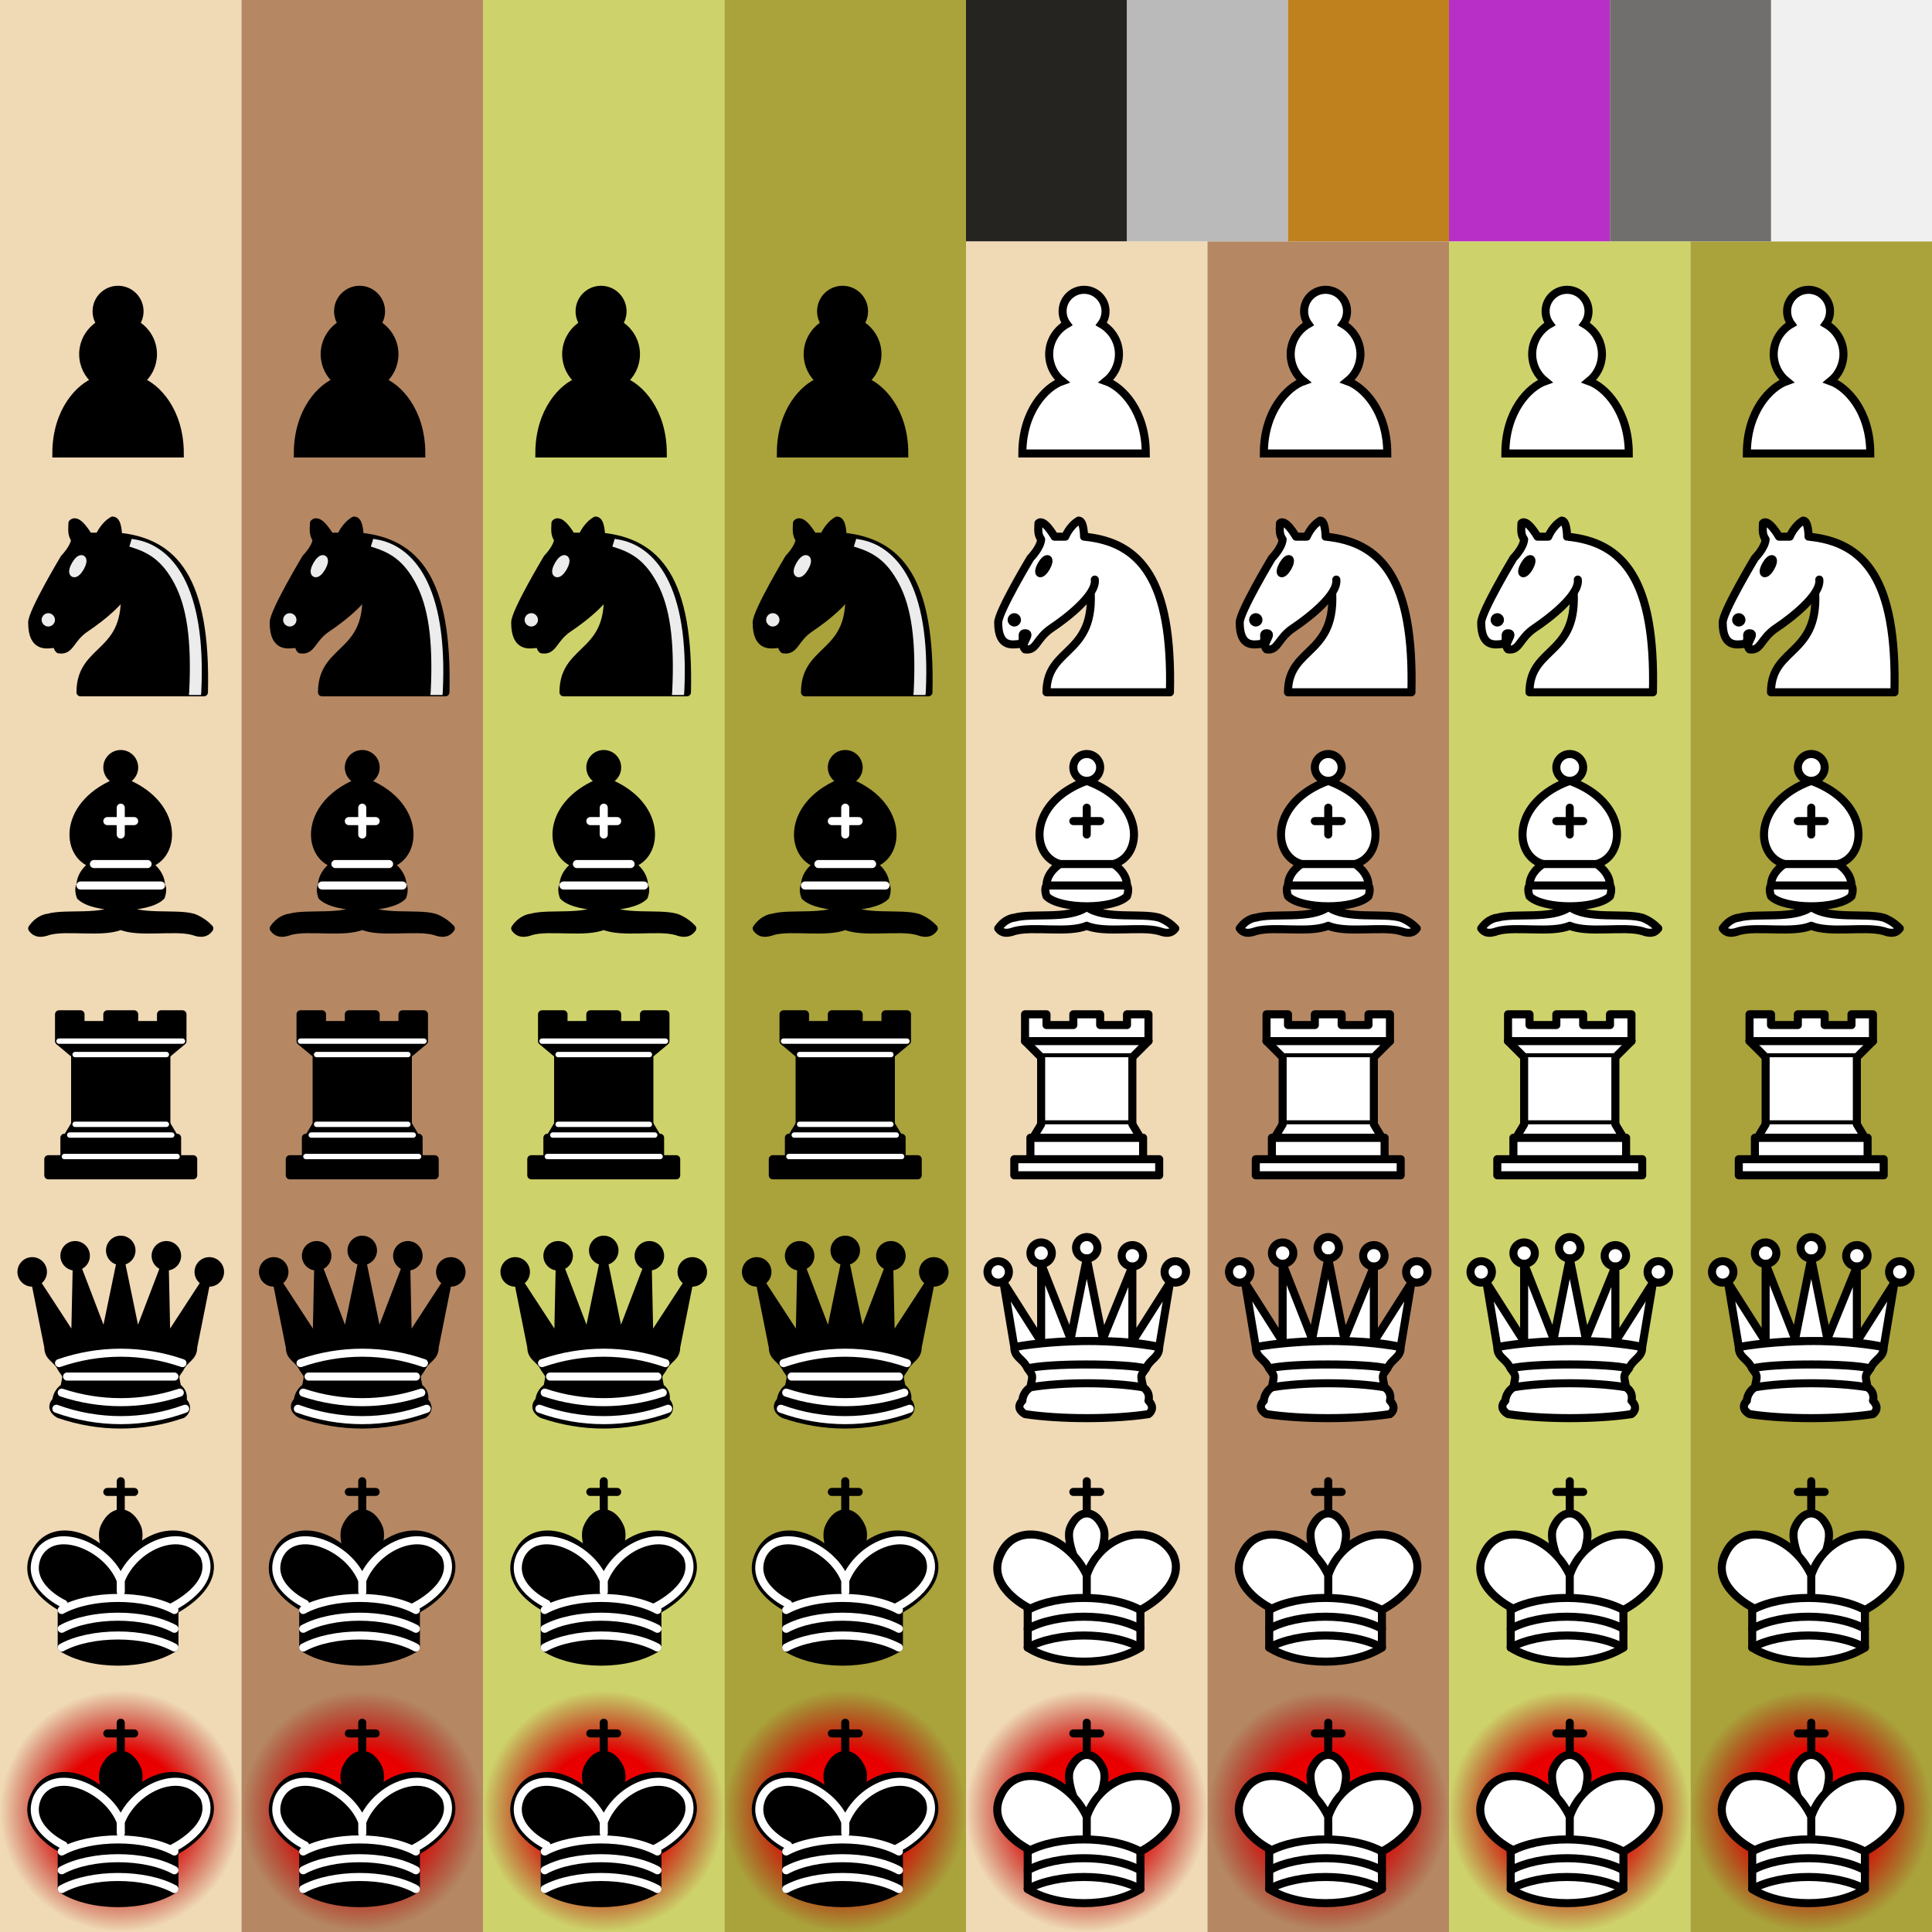
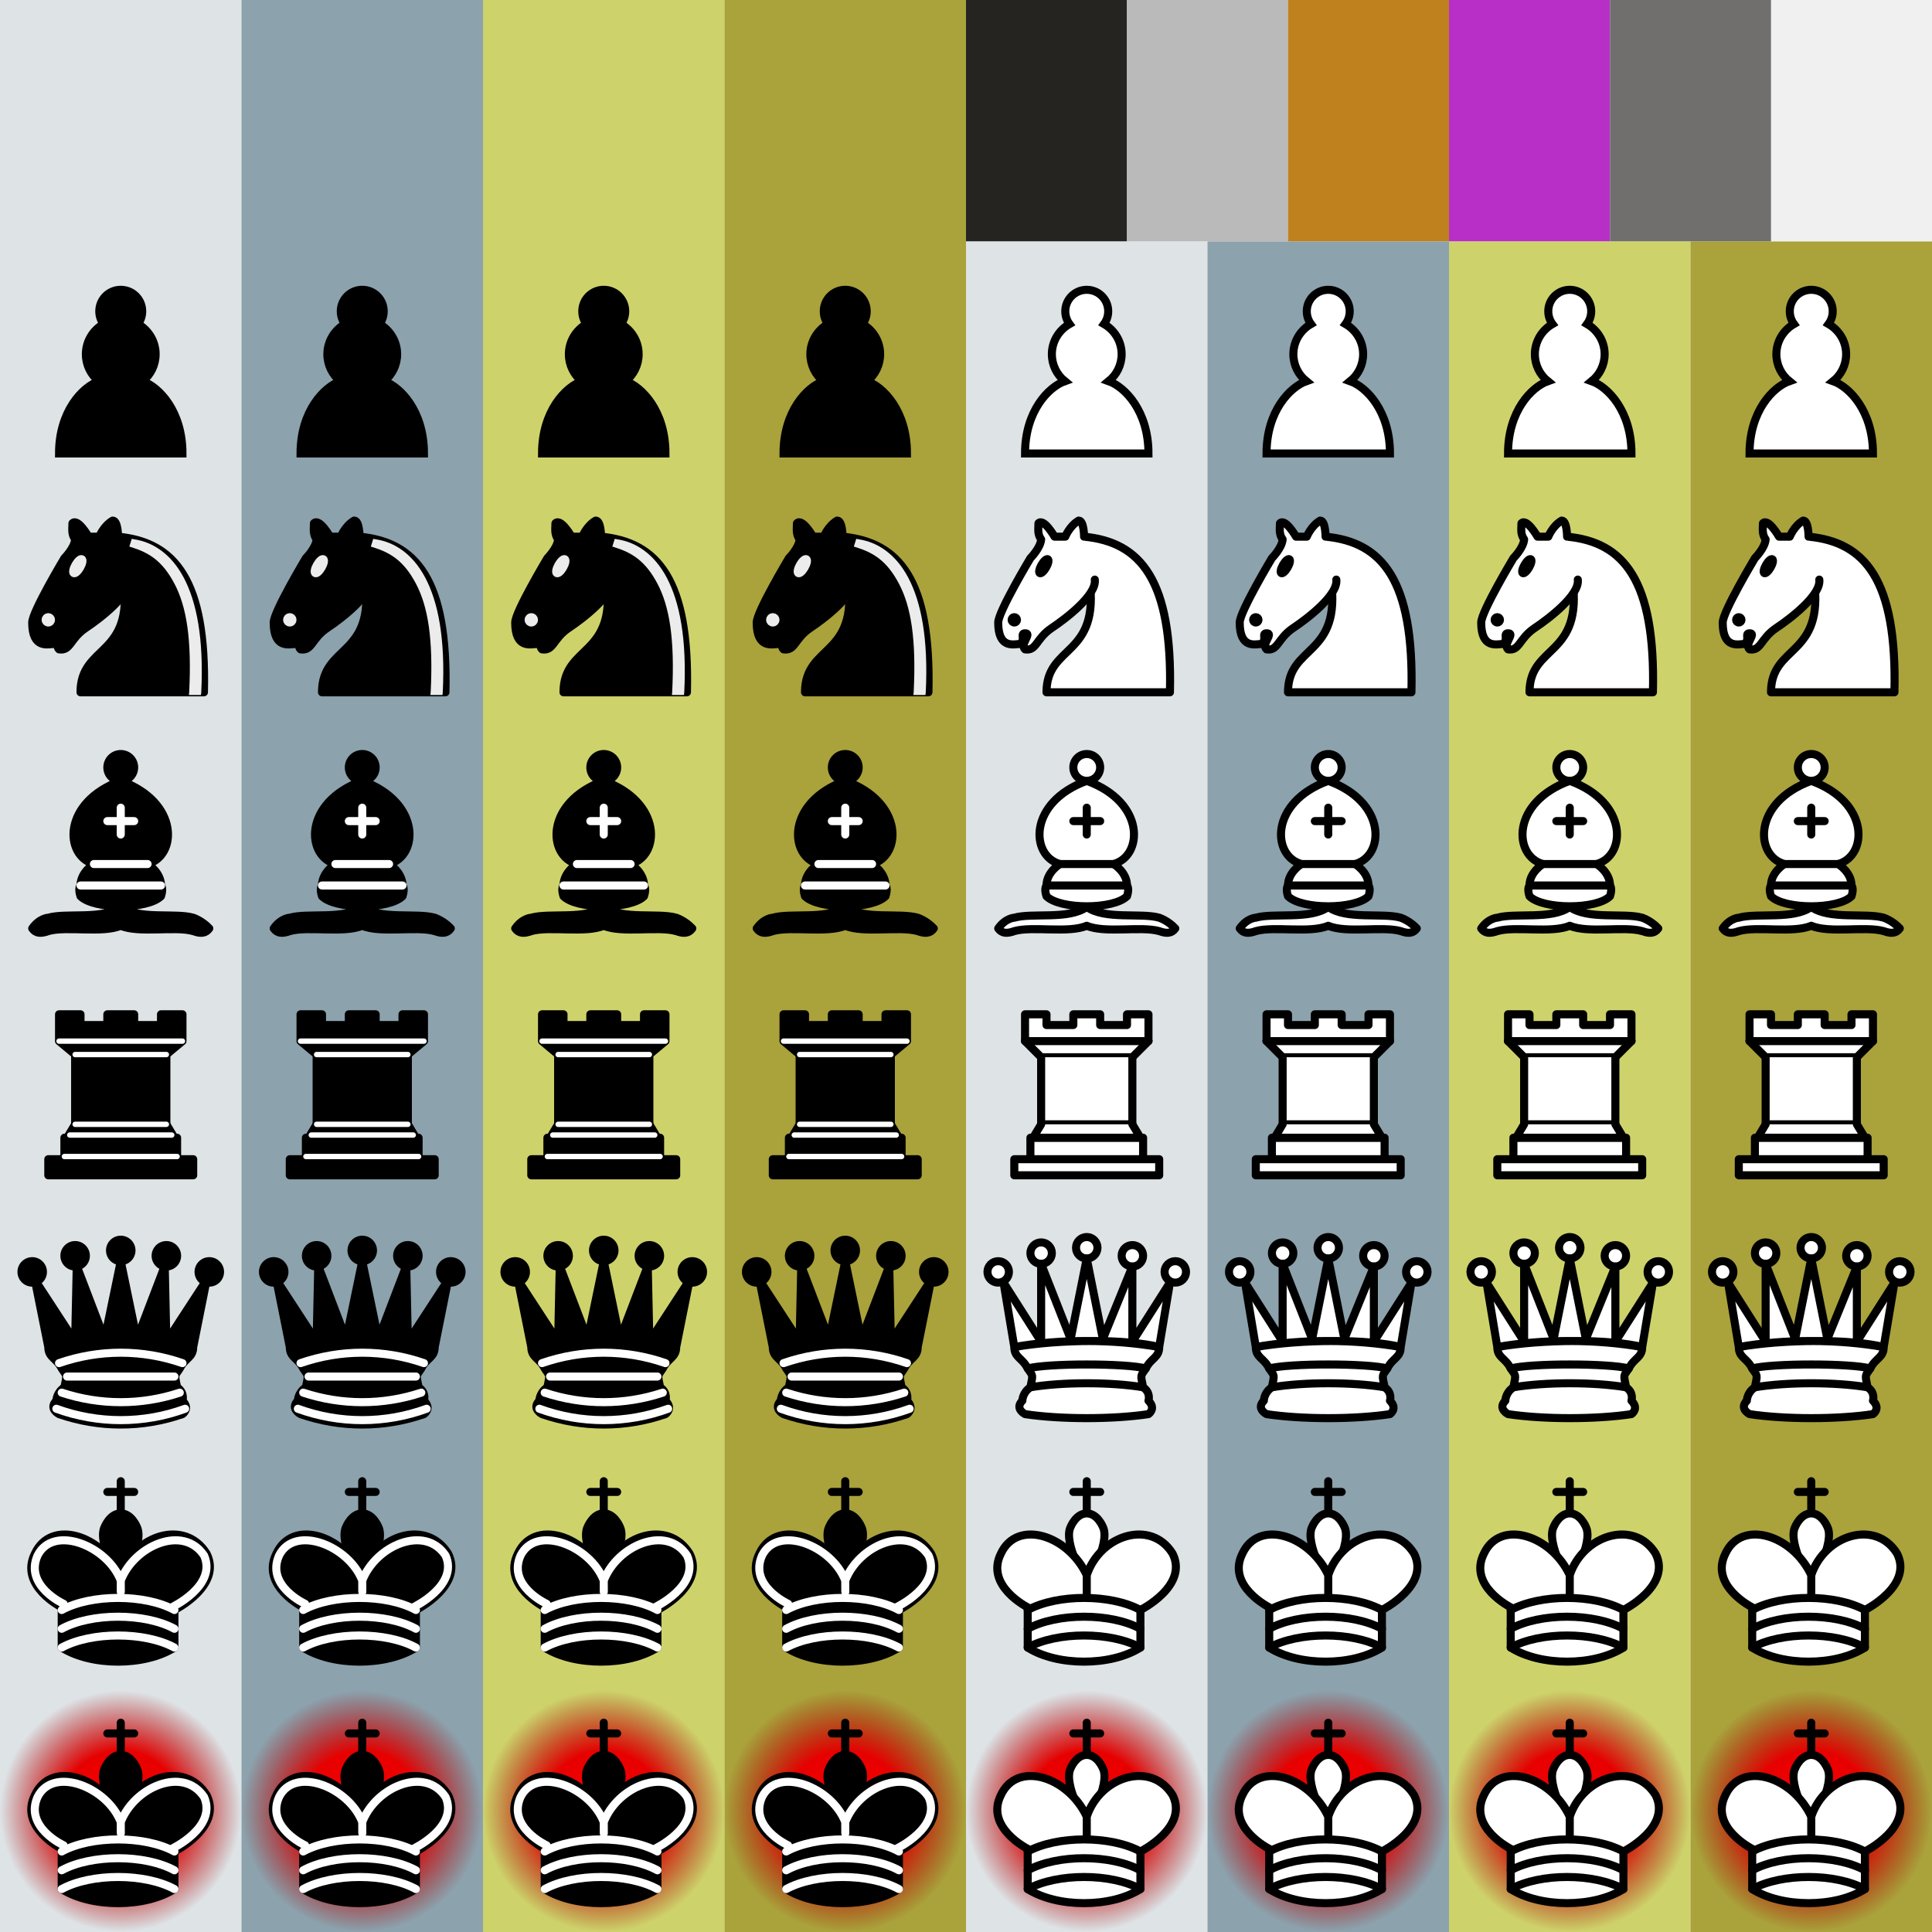
<svg xmlns="http://www.w3.org/2000/svg" xmlns:xlink="http://www.w3.org/1999/xlink" version="1.1" viewBox="0 0 360 360">
  <defs>
    <g id="black-bishop" class="black bishop" fill="none" fill-rule="evenodd" stroke="#000" stroke-width="1.5" stroke-linecap="round" stroke-linejoin="round">
      <path d="M9 36c3.39-.97 10.11.43 13.5-2 3.39 2.43 10.11 1.03 13.5 2 0 0 1.65.54 3 2-.68.97-1.65.99-3 .5-3.39-.97-10.11.46-13.5-1-3.39 1.46-10.11.03-13.5 1-1.354.49-2.323.47-3-.5 1.354-1.94 3-2 3-2zm6-4c2.5 2.5 12.5 2.5 15 0 .5-1.5 0-2 0-2 0-2.5-2.5-4-2.5-4 5.5-1.5 6-11.5-5-15.5-11 4-10.5 14-5 15.5 0 0-2.5 1.5-2.5 4 0 0-.5.5 0 2zM25 8a2.5 2.5 0 1 1-5 0 2.5 2.5 0 1 1 5 0z" fill="#000" stroke-linecap="butt" />
      <path d="M17.5 26h10M15 30h15m-7.5-14.5v5M20 18h5" stroke="#fff" stroke-linejoin="miter" />
    </g>
    <g id="black-king" class="black king" fill="none" fill-rule="evenodd" stroke="#000" stroke-width="1.5" stroke-linecap="round" stroke-linejoin="round">
      <path d="M22.5 11.63V6" stroke-linejoin="miter" />
      <path d="M22.5 25s4.5-7.5 3-10.5c0 0-1-2.5-3-2.5s-3 2.5-3 2.5c-1.5 3 3 10.5 3 10.5" fill="#000" stroke-linecap="butt" stroke-linejoin="miter" />
      <path d="M11.5 37c5.5 3.5 15.5 3.5 21 0v-7s9-4.5 6-10.5c-4-6.5-13.5-3.5-16 4V27v-3.5c-3.5-7.5-13-10.5-16-4-3 6 5 10 5 10V37z" fill="#000" />
      <path d="M20 8h5" stroke-linejoin="miter" />
      <path d="M32 29.5s8.5-4 6.03-9.65C34.15 14 25 18 22.5 24.5l.01 2.1-.01-2.1C20 18 9.906 14 6.997 19.85c-2.497 5.65 4.853 9 4.853 9M11.5 30c5.5-3 15.5-3 21 0m-21 3.5c5.5-3 15.5-3 21 0m-21 3.5c5.5-3 15.5-3 21 0" stroke="#fff" />
    </g>
    <g id="black-knight" class="black knight" fill="none" fill-rule="evenodd" stroke="#000" stroke-width="1.5" stroke-linecap="round" stroke-linejoin="round">
      <path d="M 22,10 C 32.5,11 38.5,18 38,39 L 15,39 C 15,30 25,32.5 23,18" style="fill:#000000; stroke:#000000;" />
      <path d="M 24,18 C 24.38,20.91 18.45,25.37 16,27 C 13,29 13.18,31.34 11,31 C 9.958,30.06 12.41,27.96 11,28 C 10,28 11.19,29.23 10,30 C 9,30 5.997,31 6,26 C 6,24 12,14 12,14 C 12,14 13.89,12.1 14,10.5 C 13.27,9.506 13.5,8.5 13.5,7.5 C 14.5,6.5 16.5,10 16.5,10 L 18.5,10 C 18.5,10 19.28,8.008 21,7 C 22,7 22,10 22,10" style="fill:#000000; stroke:#000000;" />
      <path d="M 9.5 25.5 A 0.5 0.5 0 1 1 8.5,25.5 A 0.5 0.5 0 1 1 9.5 25.5 z" style="fill:#ececec; stroke:#ececec;" />
      <path d="M 15 15.5 A 0.5 1.5 0 1 1 14,15.5 A 0.5 1.5 0 1 1 15 15.5 z" transform="matrix(0.866,0.5,-0.5,0.866,9.693,-5.173)" style="fill:#ececec; stroke:#ececec;" />
      <path d="M 24.55,10.4 L 24.1,11.85 L 24.6,12 C 27.75,13 30.25,14.49 32.5,18.75 C 34.75,23.01 35.75,29.06 35.25,39 L 35.2,39.5 L 37.45,39.5 L 37.5,39 C 38,28.94 36.62,22.15 34.25,17.66 C 31.88,13.17 28.46,11.02 25.06,10.5 L 24.55,10.4 z " style="fill:#ececec; stroke:none;" />
    </g>
    <g id="black-pawn" class="black pawn">
-       <path d="M22 9c-2.21 0-4 1.79-4 4 0 .89.29 1.71.78 2.38-1.95 1.12-3.28 3.21-3.28 5.62 0 2.03.94 3.84 2.41 5.03-3 1.06-7.41 5.55-7.41 13.47h23c0-7.92-4.41-12.41-7.41-13.47 1.47-1.19 2.41-3 2.41-5.03 0-2.41-1.33-4.5-3.28-5.62.49-.67.78-1.49.78-2.38 0-2.21-1.79-4-4-4z" stroke="#000" stroke-width="1.5" stroke-linecap="round" />
+       <path d="M22.5 9c-2.21 0-4 1.79-4 4 0 .89.29 1.71.78 2.38C17.33 16.5 16 18.59 16 21c0 2.03.94 3.84 2.41 5.03-3 1.06-7.41 5.55-7.41 13.47h23c0-7.92-4.41-12.41-7.41-13.47 1.47-1.19 2.41-3 2.41-5.03 0-2.41-1.33-4.5-3.28-5.62.49-.67.78-1.49.78-2.38 0-2.21-1.79-4-4-4z" fill="#000" stroke="#000" stroke-width="1.5" stroke-linecap="round" />
    </g>
    <g id="black-queen" class="black queen" fill="#000" fill-rule="evenodd" stroke="#000" stroke-width="1.5" stroke-linecap="round" stroke-linejoin="round">
      <g fill="#000" stroke="none">
        <circle cx="6" cy="12" r="2.75" />
        <circle cx="14" cy="9" r="2.75" />
        <circle cx="22.5" cy="8" r="2.75" />
        <circle cx="31" cy="9" r="2.75" />
        <circle cx="39" cy="12" r="2.75" />
      </g>
      <path d="M9 26c8.5-1.5 21-1.5 27 0l2.5-12.5L31 25l-.3-14.1-5.2 13.6-3-14.5-3 14.5-5.2-13.6L14 25 6.5 13.5 9 26zM9 26c0 2 1.5 2 2.5 4 1 1.5 1 1 .5 3.5-1.5 1-1.5 2.5-1.5 2.5-1.5 1.5.5 2.5.5 2.5 6.5 1 16.5 1 23 0 0 0 1.5-1 0-2.5 0 0 .5-1.5-1-2.5-.5-2.5-.5-2 .5-3.5 1-2 2.5-2 2.5-4-8.5-1.5-18.5-1.5-27 0z" stroke-linecap="butt" />
      <path d="M11 38.5a35 35 1 0 0 23 0" fill="none" stroke-linecap="butt" />
      <path d="M11 29a35 35 1 0 1 23 0M12.5 31.5h20M11.5 34.5a35 35 1 0 0 22 0M10.5 37.5a35 35 1 0 0 24 0" fill="none" stroke="#fff" />
    </g>
    <g id="black-rook" class="black rook" fill="#000" fill-rule="evenodd" stroke="#000" stroke-width="1.5" stroke-linecap="round" stroke-linejoin="round">
      <path d="M9 39h27v-3H9v3zM12.5 32l1.5-2.5h17l1.5 2.5h-20zM12 36v-4h21v4H12z" stroke-linecap="butt" />
      <path d="M14 29.5v-13h17v13H14z" stroke-linecap="butt" stroke-linejoin="miter" />
      <path d="M14 16.5L11 14h23l-3 2.5H14zM11 14V9h4v2h5V9h5v2h5V9h4v5H11z" stroke-linecap="butt" />
      <path d="M12 35.5h21M13 31.5h19M14 29.5h17M14 16.5h17M11 14h23" fill="none" stroke="#fff" stroke-width="1" stroke-linejoin="miter" />
    </g>
    <g id="white-bishop" class="white bishop" fill="none" fill-rule="evenodd" stroke="#000" stroke-width="1.5" stroke-linecap="round" stroke-linejoin="round">
      <g fill="#fff" stroke-linecap="butt">
        <path d="M9 36c3.39-.97 10.11.43 13.5-2 3.39 2.43 10.11 1.03 13.5 2 0 0 1.65.54 3 2-.68.97-1.65.99-3 .5-3.39-.97-10.11.46-13.5-1-3.39 1.46-10.11.03-13.5 1-1.354.49-2.323.47-3-.5 1.354-1.94 3-2 3-2zM15 32c2.5 2.5 12.5 2.5 15 0 .5-1.5 0-2 0-2 0-2.5-2.5-4-2.5-4 5.5-1.5 6-11.5-5-15.5-11 4-10.5 14-5 15.5 0 0-2.5 1.5-2.5 4 0 0-.5.5 0 2zM25 8a2.5 2.5 0 1 1-5 0 2.5 2.5 0 1 1 5 0z" />
      </g>
      <path d="M17.5 26h10M15 30h15m-7.5-14.5v5M20 18h5" stroke-linejoin="miter" />
    </g>
    <g id="white-king" class="white king" fill="none" fill-rule="evenodd" stroke="#000" stroke-width="1.5" stroke-linecap="round" stroke-linejoin="round">
      <path d="M22.5 11.63V6M20 8h5" stroke-linejoin="miter" />
      <path d="M22.5 25s4.5-7.5 3-10.5c0 0-1-2.5-3-2.5s-3 2.5-3 2.5c-1.5 3 3 10.5 3 10.5" fill="#fff" stroke-linecap="butt" stroke-linejoin="miter" />
      <path d="M11.5 37c5.5 3.5 15.5 3.5 21 0v-7s9-4.5 6-10.5c-4-6.5-13.5-3.5-16 4V27v-3.5c-3.5-7.5-13-10.5-16-4-3 6 5 10 5 10V37z" fill="#fff" />
      <path d="M11.5 30c5.5-3 15.5-3 21 0m-21 3.5c5.5-3 15.5-3 21 0m-21 3.5c5.5-3 15.5-3 21 0" />
    </g>
    <g id="white-knight" class="white knight" fill="none" fill-rule="evenodd" stroke="#000" stroke-width="1.5" stroke-linecap="round" stroke-linejoin="round">
      <path d="M 22,10 C 32.5,11 38.5,18 38,39 L 15,39 C 15,30 25,32.5 23,18" style="fill:#ffffff; stroke:#000000;" />
      <path d="M 24,18 C 24.38,20.91 18.45,25.37 16,27 C 13,29 13.18,31.34 11,31 C 9.958,30.06 12.41,27.96 11,28 C 10,28 11.19,29.23 10,30 C 9,30 5.997,31 6,26 C 6,24 12,14 12,14 C 12,14 13.89,12.1 14,10.5 C 13.27,9.506 13.5,8.5 13.5,7.5 C 14.5,6.5 16.5,10 16.5,10 L 18.5,10 C 18.5,10 19.28,8.008 21,7 C 22,7 22,10 22,10" style="fill:#ffffff; stroke:#000000;" />
      <path d="M 9.5 25.5 A 0.5 0.5 0 1 1 8.5,25.5 A 0.5 0.5 0 1 1 9.5 25.5 z" style="fill:#000000; stroke:#000000;" />
      <path d="M 15 15.5 A 0.5 1.5 0 1 1 14,15.5 A 0.5 1.5 0 1 1 15 15.5 z" transform="matrix(0.866,0.5,-0.5,0.866,9.693,-5.173)" style="fill:#000000; stroke:#000000;" />
    </g>
    <g id="white-pawn" class="white pawn">
-       <path d="M22 9c-2.21 0-4 1.79-4 4 0 .89.29 1.71.78 2.38-1.95 1.12-3.28 3.21-3.28 5.62 0 2.03.94 3.84 2.41 5.03-3 1.06-7.41 5.55-7.41 13.47h23c0-7.92-4.41-12.41-7.41-13.47 1.47-1.19 2.41-3 2.41-5.03 0-2.41-1.33-4.5-3.28-5.62.49-.67.78-1.49.78-2.38 0-2.21-1.79-4-4-4z" fill="#fff" stroke="#000" stroke-width="1.5" stroke-linecap="round" />
+       <path d="M22.5 9c-2.21 0-4 1.79-4 4 0 .89.29 1.71.78 2.38C17.33 16.5 16 18.59 16 21c0 2.03.94 3.84 2.41 5.03-3 1.06-7.41 5.55-7.41 13.47h23c0-7.92-4.41-12.41-7.41-13.47 1.47-1.19 2.41-3 2.41-5.03 0-2.41-1.33-4.5-3.28-5.62.49-.67.78-1.49.78-2.38 0-2.21-1.79-4-4-4z" fill="#fff" stroke="#000" stroke-width="1.5" stroke-linecap="round" />
    </g>
    <g id="white-queen" class="white queen" fill="#fff" fill-rule="evenodd" stroke="#000" stroke-width="1.5" stroke-linecap="round" stroke-linejoin="round">
      <path d="M8 12a2 2 0 1 1-4 0 2 2 0 1 1 4 0zM24.5 7.5a2 2 0 1 1-4 0 2 2 0 1 1 4 0zM41 12a2 2 0 1 1-4 0 2 2 0 1 1 4 0zM16 8.5a2 2 0 1 1-4 0 2 2 0 1 1 4 0zM33 9a2 2 0 1 1-4 0 2 2 0 1 1 4 0z" />
      <path d="M9 26c8.5-1.5 21-1.5 27 0l2-12-7 11V11l-5.5 13.5-3-15-3 15-5.5-14V25L7 14l2 12zM9 26c0 2 1.5 2 2.5 4 1 1.5 1 1 .5 3.5-1.5 1-1.5 2.5-1.5 2.5-1.5 1.5.5 2.5.5 2.5 6.5 1 16.5 1 23 0 0 0 1.5-1 0-2.5 0 0 .5-1.5-1-2.5-.5-2.5-.5-2 .5-3.5 1-2 2.5-2 2.5-4-8.5-1.5-18.5-1.5-27 0z" stroke-linecap="butt" />
      <path d="M11.5 30c3.5-1 18.5-1 22 0M12 33.5c6-1 15-1 21 0" fill="none" />
    </g>
    <g id="white-rook" class="white rook" fill="#fff" fill-rule="evenodd" stroke="#000" stroke-width="1.5" stroke-linecap="round" stroke-linejoin="round">
      <path d="M9 39h27v-3H9v3zM12 36v-4h21v4H12zM11 14V9h4v2h5V9h5v2h5V9h4v5" stroke-linecap="butt" />
      <path d="M34 14l-3 3H14l-3-3" />
      <path d="M31 17v12.5H14V17" stroke-linecap="butt" stroke-linejoin="miter" />
      <path d="M31 29.5l1.5 2.5h-20l1.5-2.5" />
      <path d="M11 14h23" fill="none" stroke-linejoin="miter" />
    </g>
-     <radialGradient id="check_gradient">
+     <radialGradient id="check_gradient" r="0.5">
      <stop offset="0%" stop-color="#ff0000" stop-opacity="1.0" />
      <stop offset="50%" stop-color="#e70000" stop-opacity="1.0" />
      <stop offset="100%" stop-color="#9e0000" stop-opacity="0.0" />
    </radialGradient>
  </defs>
  <rect x="180" y="0" width="30" height="45" stroke="none" fill="#262421" />
  <rect x="210" y="0" width="30" height="45" stroke="none" fill="#bababa" />
  <rect x="240" y="0" width="30" height="45" stroke="none" fill="#bf811d" />
  <rect x="270" y="0" width="30" height="45" stroke="none" fill="#b72fc6" />
  <rect x="300" y="0" width="30" height="45" stroke="none" fill="#706f6e" />
-   <rect x="0" y="0" width="45" height="360" stroke="none" fill="#f0d9b5" />
+   <rect x="0" y="0" width="45" height="360" stroke="none" fill="#dee3e6" />
  <use xlink:href="#black-pawn" transform="translate(0, 45)" />
  <use xlink:href="#black-knight" transform="translate(0, 90)" />
  <use xlink:href="#black-bishop" transform="translate(0, 135)" />
  <use xlink:href="#black-rook" transform="translate(0, 180)" />
  <use xlink:href="#black-queen" transform="translate(0, 225)" />
  <use xlink:href="#black-king" transform="translate(0, 270)" />
  <rect x="0" y="315" width="45" height="45" fill="url(#check_gradient)" />
  <use xlink:href="#black-king" transform="translate(0, 315)" />
-   <rect x="45" y="0" width="45" height="360" stroke="none" fill="#b58863" />
+   <rect x="45" y="0" width="45" height="360" stroke="none" fill="#8ca2ad" />
  <use xlink:href="#black-pawn" transform="translate(45, 45)" />
  <use xlink:href="#black-knight" transform="translate(45, 90)" />
  <use xlink:href="#black-bishop" transform="translate(45, 135)" />
  <use xlink:href="#black-rook" transform="translate(45, 180)" />
  <use xlink:href="#black-queen" transform="translate(45, 225)" />
  <use xlink:href="#black-king" transform="translate(45, 270)" />
  <rect x="45" y="315" width="45" height="45" fill="url(#check_gradient)" />
  <use xlink:href="#black-king" transform="translate(45, 315)" />
  <rect x="90" y="0" width="45" height="360" stroke="none" fill="#ced26b" />
  <use xlink:href="#black-pawn" transform="translate(90, 45)" />
  <use xlink:href="#black-knight" transform="translate(90, 90)" />
  <use xlink:href="#black-bishop" transform="translate(90, 135)" />
  <use xlink:href="#black-rook" transform="translate(90, 180)" />
  <use xlink:href="#black-queen" transform="translate(90, 225)" />
  <use xlink:href="#black-king" transform="translate(90, 270)" />
  <rect x="90" y="315" width="45" height="45" fill="url(#check_gradient)" />
  <use xlink:href="#black-king" transform="translate(90, 315)" />
  <rect x="135" y="0" width="45" height="360" stroke="none" fill="#aaa23b" />
  <use xlink:href="#black-pawn" transform="translate(135, 45)" />
  <use xlink:href="#black-knight" transform="translate(135, 90)" />
  <use xlink:href="#black-bishop" transform="translate(135, 135)" />
  <use xlink:href="#black-rook" transform="translate(135, 180)" />
  <use xlink:href="#black-queen" transform="translate(135, 225)" />
  <use xlink:href="#black-king" transform="translate(135, 270)" />
  <rect x="135" y="315" width="45" height="45" fill="url(#check_gradient)" />
  <use xlink:href="#black-king" transform="translate(135, 315)" />
-   <rect x="180" y="45" width="45" height="315" stroke="none" fill="#f0d9b5" />
+   <rect x="180" y="45" width="45" height="315" stroke="none" fill="#dee3e6" />
  <use xlink:href="#white-pawn" transform="translate(180, 45)" />
  <use xlink:href="#white-knight" transform="translate(180, 90)" />
  <use xlink:href="#white-bishop" transform="translate(180, 135)" />
  <use xlink:href="#white-rook" transform="translate(180, 180)" />
  <use xlink:href="#white-queen" transform="translate(180, 225)" />
  <use xlink:href="#white-king" transform="translate(180, 270)" />
  <rect x="180" y="315" width="45" height="45" fill="url(#check_gradient)" />
  <use xlink:href="#white-king" transform="translate(180, 315)" />
-   <rect x="225" y="45" width="45" height="315" stroke="none" fill="#b58863" />
+   <rect x="225" y="45" width="45" height="315" stroke="none" fill="#8ca2ad" />
  <use xlink:href="#white-pawn" transform="translate(225, 45)" />
  <use xlink:href="#white-knight" transform="translate(225, 90)" />
  <use xlink:href="#white-bishop" transform="translate(225, 135)" />
  <use xlink:href="#white-rook" transform="translate(225, 180)" />
  <use xlink:href="#white-queen" transform="translate(225, 225)" />
  <use xlink:href="#white-king" transform="translate(225, 270)" />
  <rect x="225" y="315" width="45" height="45" fill="url(#check_gradient)" />
  <use xlink:href="#white-king" transform="translate(225, 315)" />
  <rect x="270" y="45" width="45" height="315" stroke="none" fill="#ced26b" />
  <use xlink:href="#white-pawn" transform="translate(270, 45)" />
  <use xlink:href="#white-knight" transform="translate(270, 90)" />
  <use xlink:href="#white-bishop" transform="translate(270, 135)" />
  <use xlink:href="#white-rook" transform="translate(270, 180)" />
  <use xlink:href="#white-queen" transform="translate(270, 225)" />
  <use xlink:href="#white-king" transform="translate(270, 270)" />
  <rect x="270" y="315" width="45" height="45" fill="url(#check_gradient)" />
  <use xlink:href="#white-king" transform="translate(270, 315)" />
  <rect x="315" y="45" width="45" height="315" stroke="none" fill="#aaa23b" />
  <use xlink:href="#white-pawn" transform="translate(315, 45)" />
  <use xlink:href="#white-knight" transform="translate(315, 90)" />
  <use xlink:href="#white-bishop" transform="translate(315, 135)" />
  <use xlink:href="#white-rook" transform="translate(315, 180)" />
  <use xlink:href="#white-queen" transform="translate(315, 225)" />
  <use xlink:href="#white-king" transform="translate(315, 270)" />
  <rect x="315" y="315" width="45" height="45" fill="url(#check_gradient)" />
  <use xlink:href="#white-king" transform="translate(315, 315)" />
</svg>
